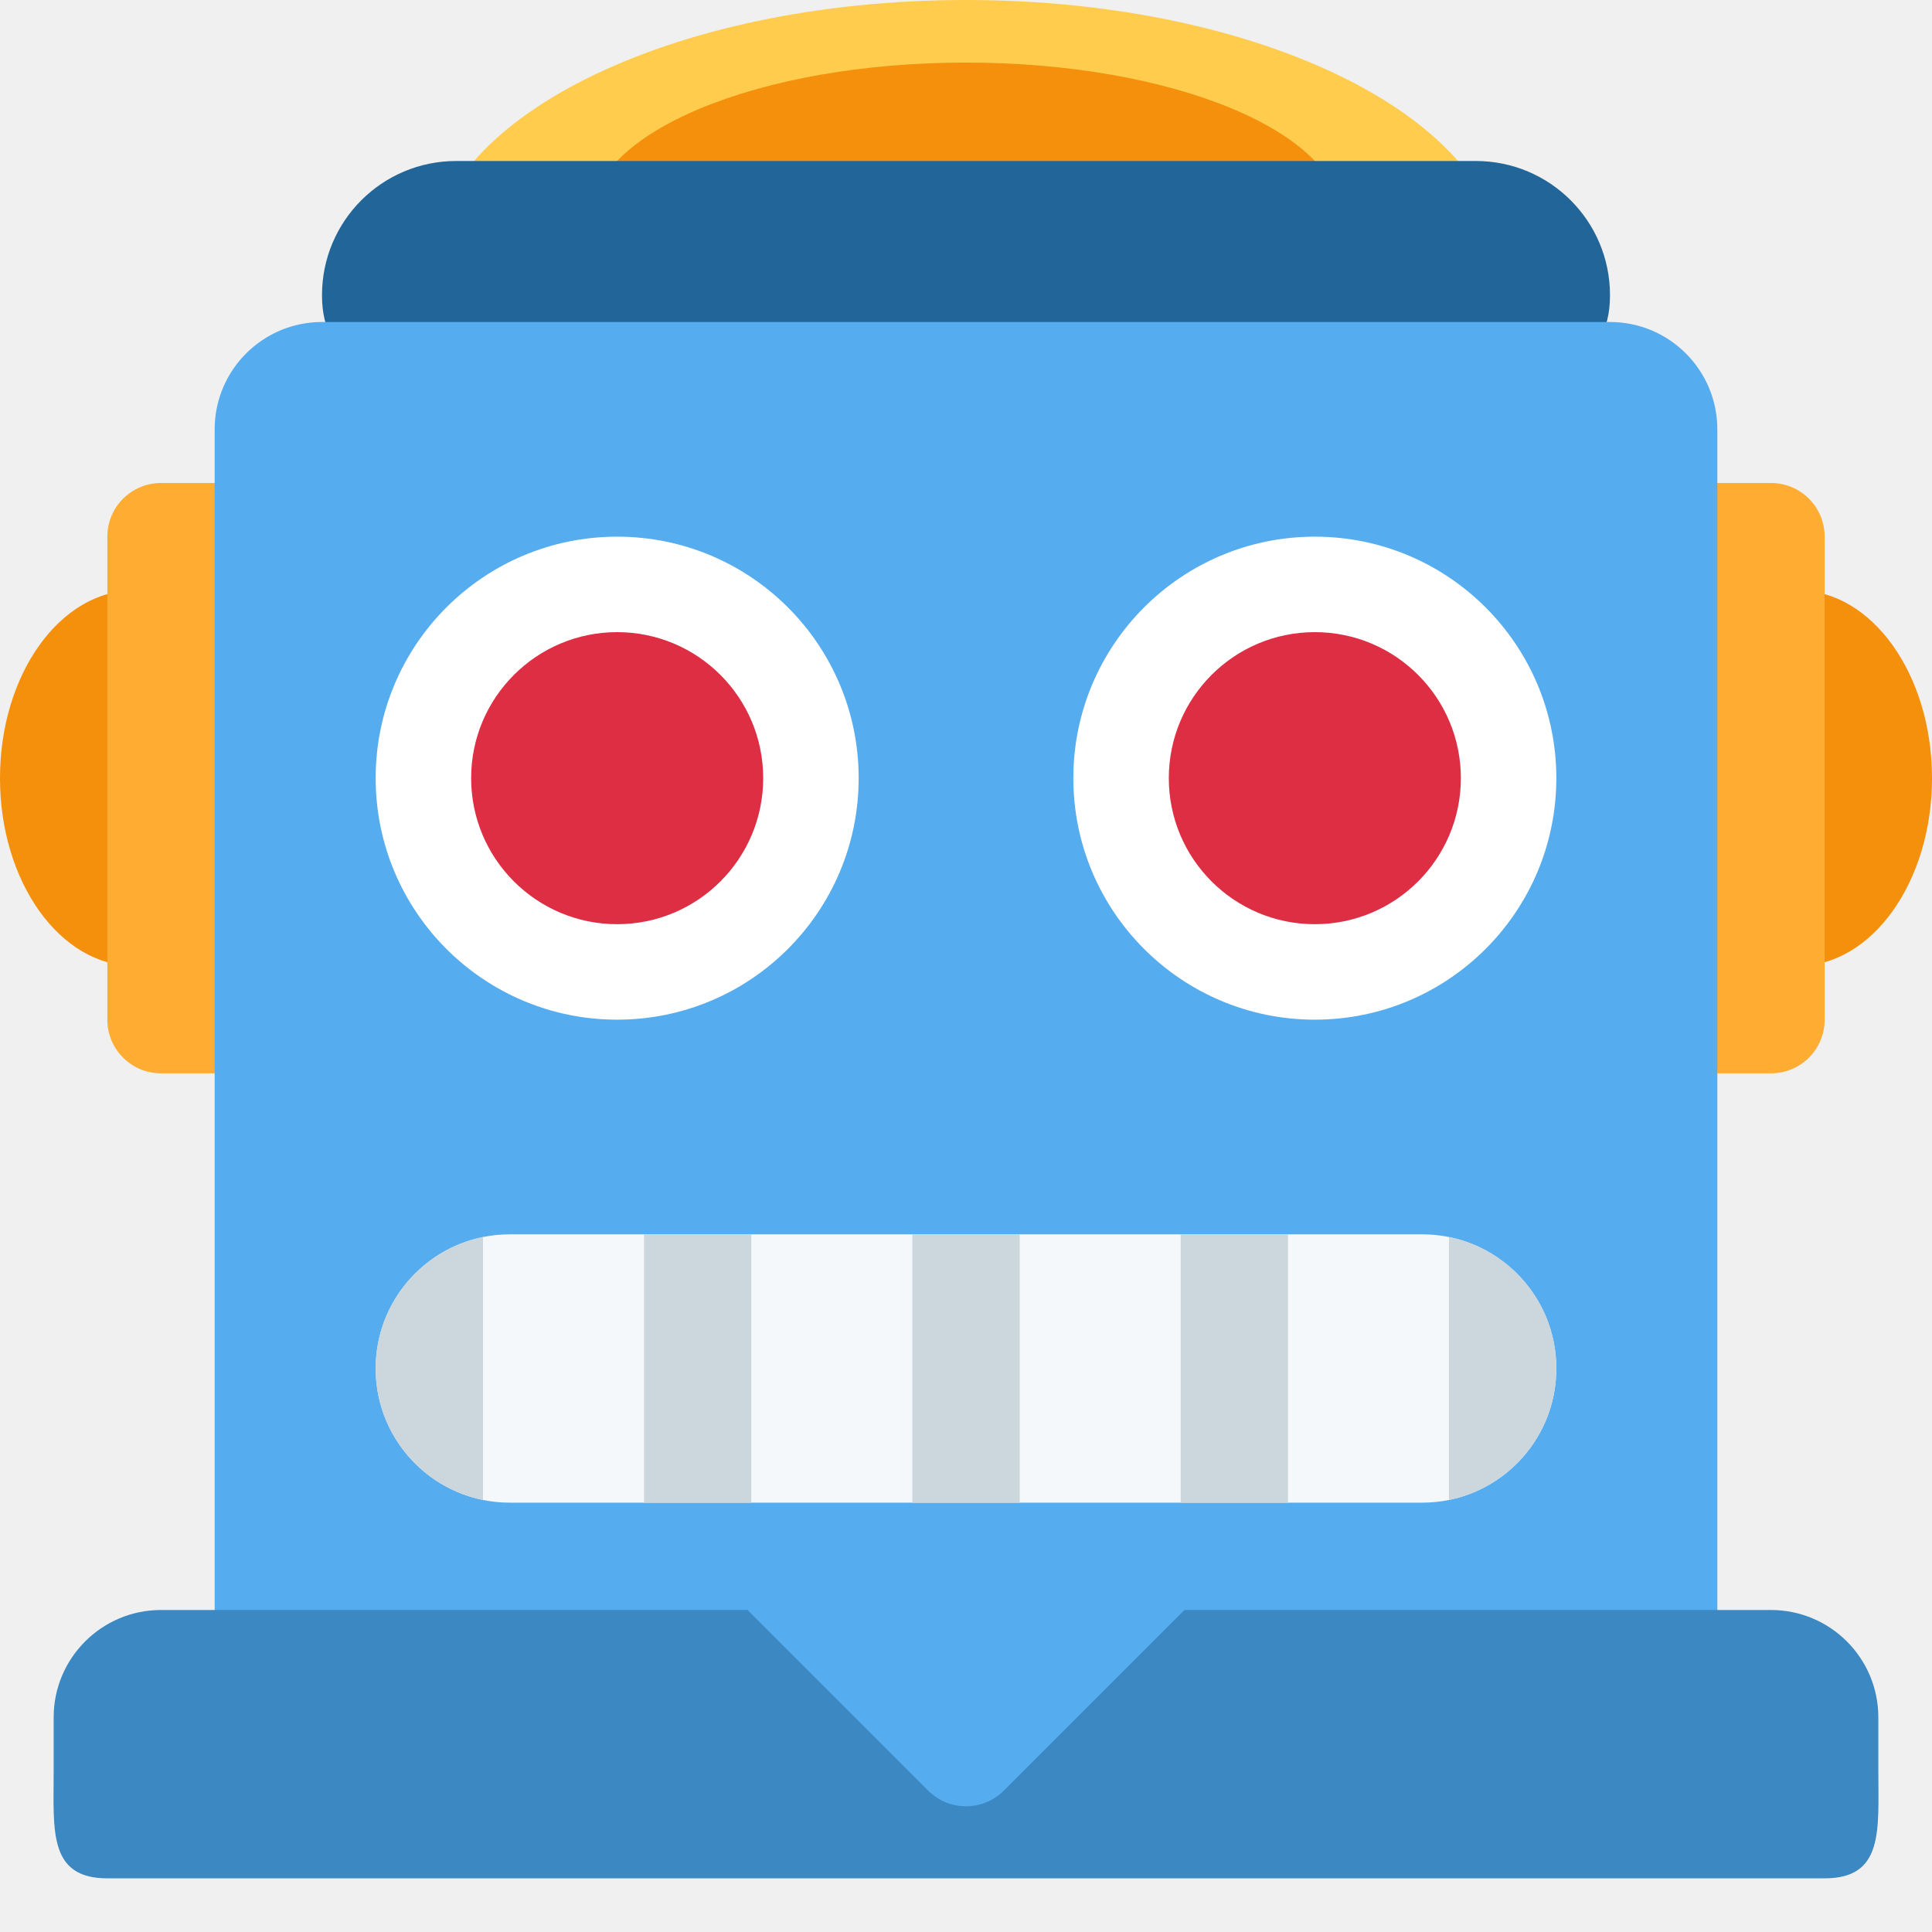
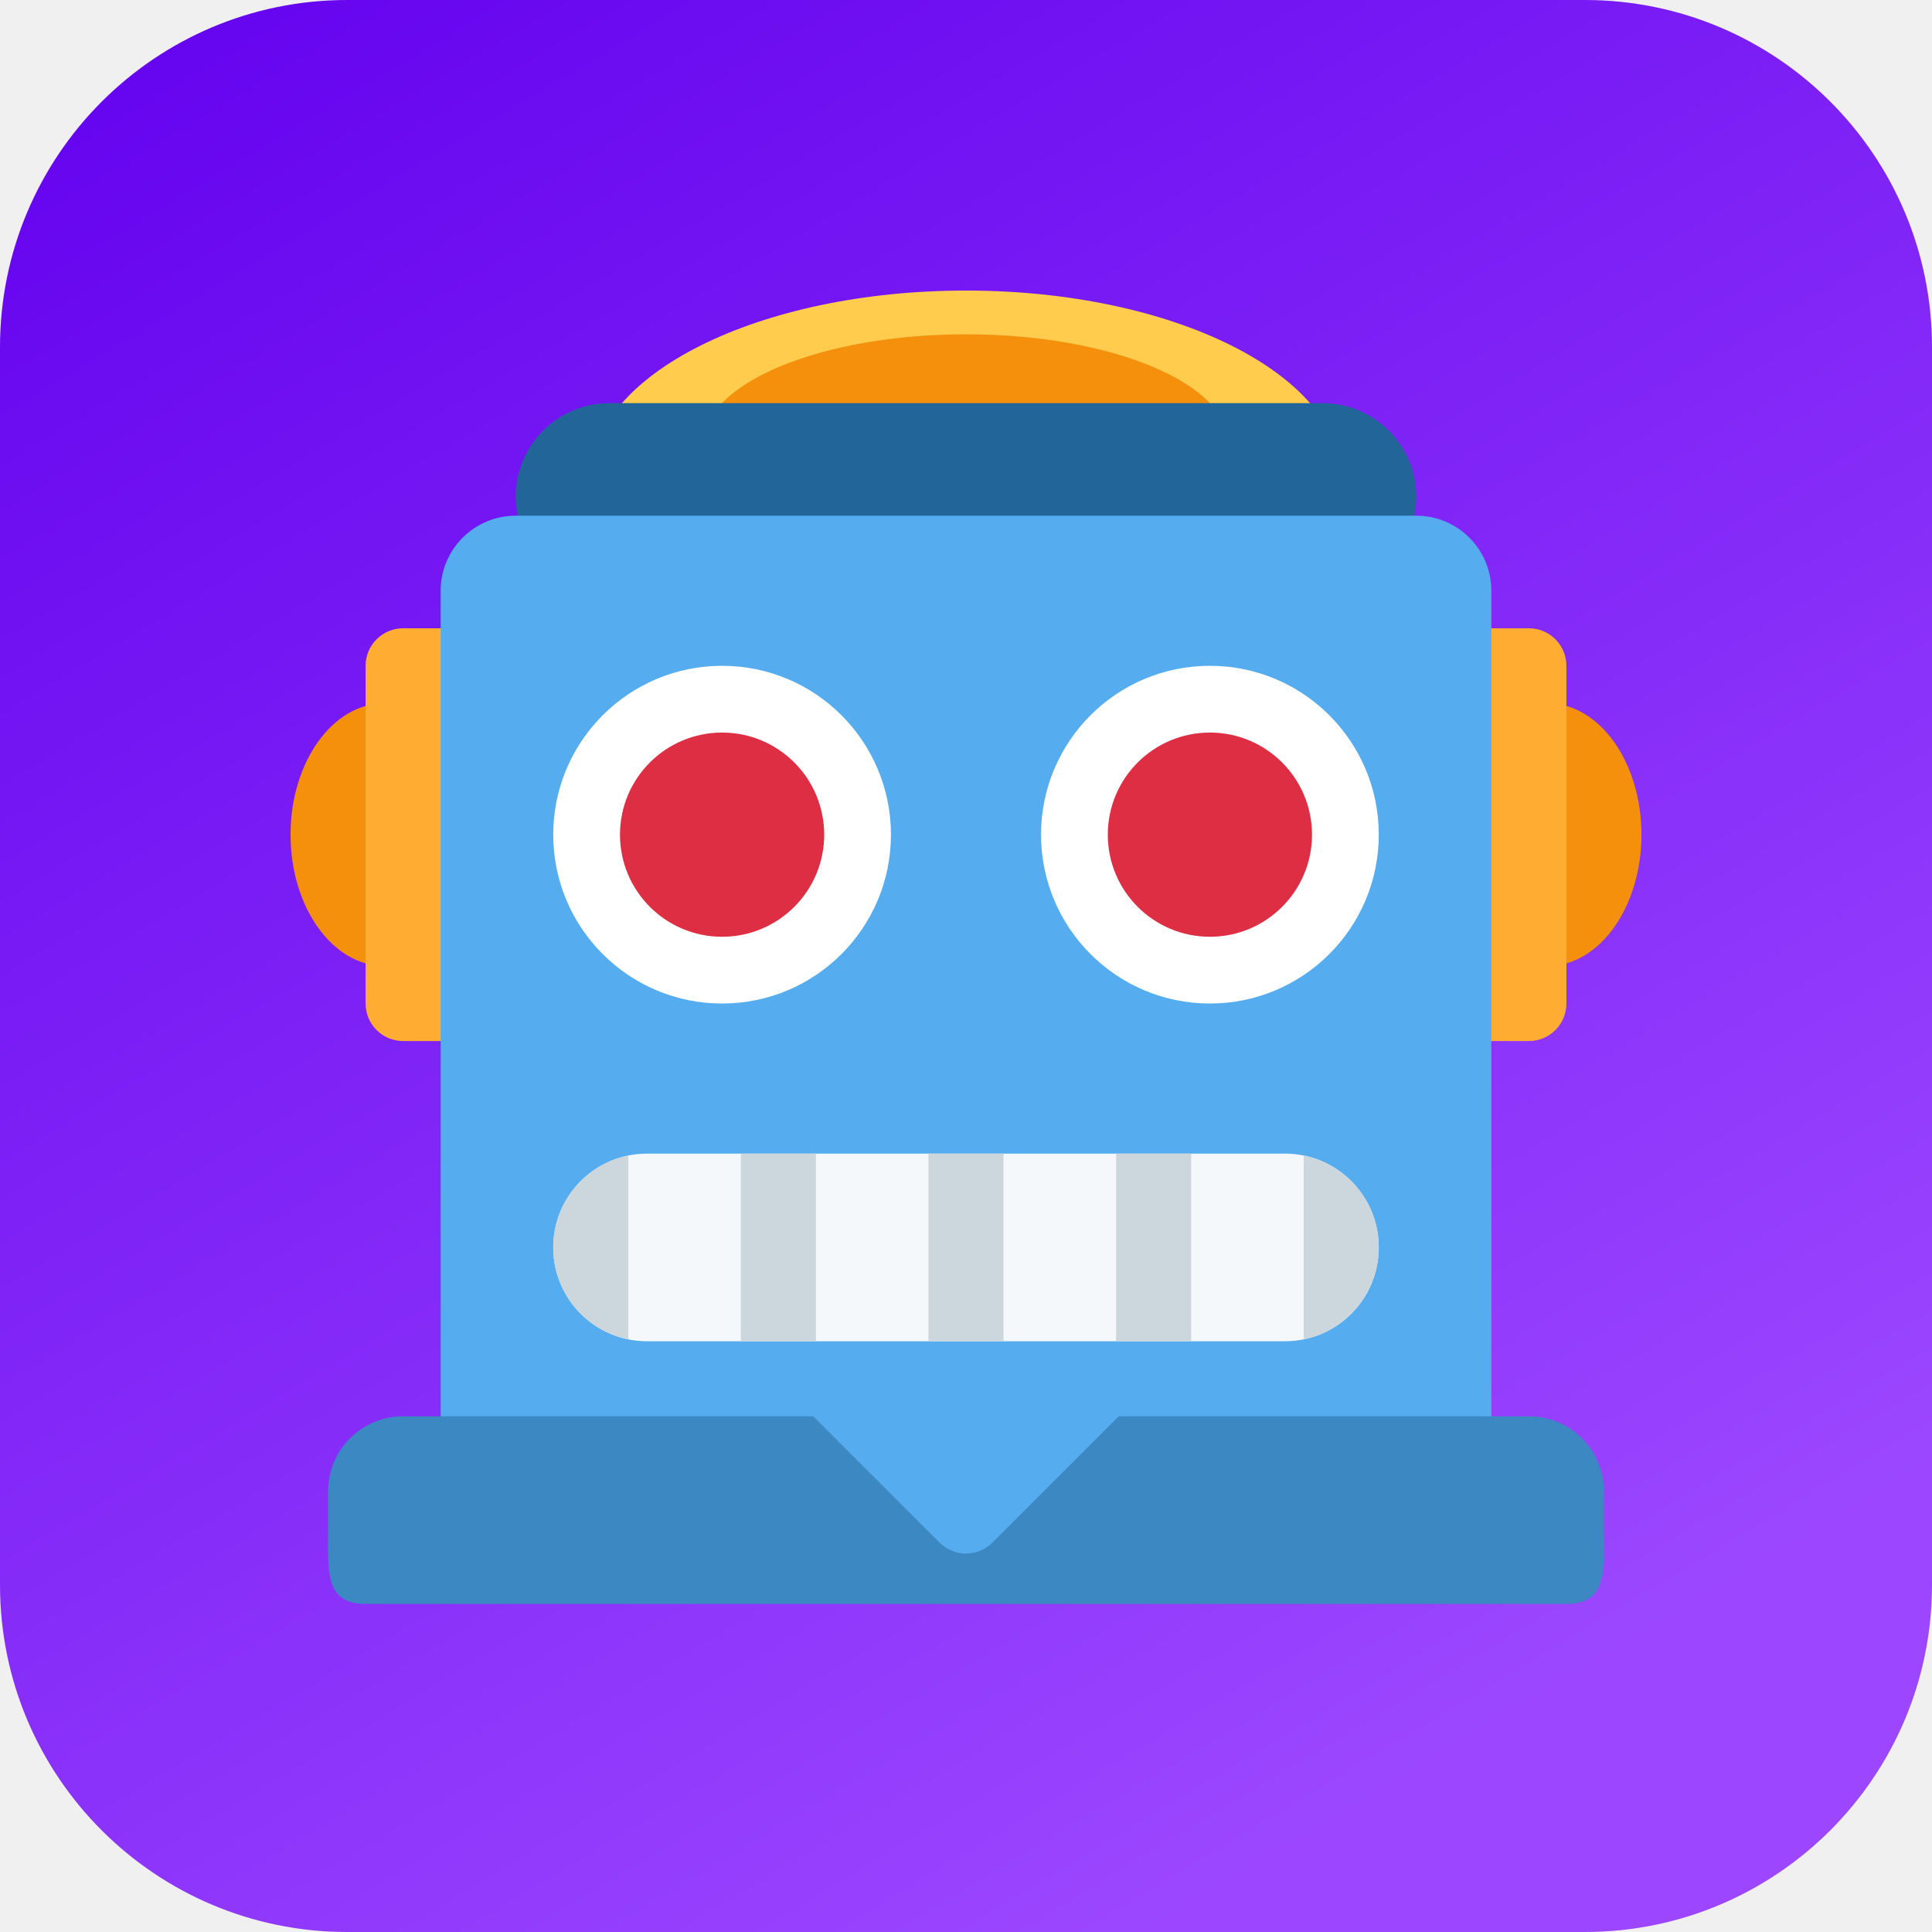
- <svg xmlns="http://www.w3.org/2000/svg" viewBox="0 0 36 36">
-   <ellipse fill="#F4900C" cx="33.5" cy="14.5" rx="2.5" ry="3.5" />
-   <ellipse fill="#F4900C" cx="2.5" cy="14.5" rx="2.5" ry="3.5" />
-   <path fill="#FFAC33" d="M34 19c0 .553-.447 1-1 1h-3c-.553 0-1-.447-1-1v-9c0-.552.447-1 1-1h3c.553 0 1 .448 1 1v9zM7 19c0 .553-.448 1-1 1H3c-.552 0-1-.447-1-1v-9c0-.552.448-1 1-1h3c.552 0 1 .448 1 1v9z" />
-   <path fill="#FFCC4D" d="M28 5c0 2.761-4.478 4-10 4C12.477 9 8 7.761 8 5s4.477-5 10-5c5.522 0 10 2.239 10 5z" />
-   <path fill="#F4900C" d="M25 4.083C25 5.694 21.865 7 18 7c-3.866 0-7-1.306-7-2.917 0-1.611 3.134-2.917 7-2.917 3.865 0 7 1.306 7 2.917z" />
-   <path fill="#269" d="M30 5.5C30 6.881 28.881 7 27.5 7h-19C7.119 7 6 6.881 6 5.5S7.119 3 8.5 3h19C28.881 3 30 4.119 30 5.5z" />
-   <path fill="#55ACEE" d="M30 6H6c-1.104 0-2 .896-2 2v26h28V8c0-1.104-.896-2-2-2z" />
-   <path fill="#3B88C3" d="M35 33v-1c0-1.104-.896-2-2-2H22.071l-3.364 3.364c-.391.391-1.023.391-1.414 0L13.929 30H3c-1.104 0-2 .896-2 2v1c0 1.104-.104 2 1 2h32c1.104 0 1-.896 1-2z" />
-   <circle fill="#FFF" cx="24.5" cy="14.5" r="4.5" />
-   <circle fill="#DD2E44" cx="24.5" cy="14.5" r="2.721" />
-   <circle fill="#FFF" cx="11.5" cy="14.5" r="4.5" />
-   <path fill="#F5F8FA" d="M29 25.5c0 1.381-1.119 2.5-2.5 2.5h-17C8.119 28 7 26.881 7 25.5S8.119 23 9.5 23h17c1.381 0 2.5 1.119 2.5 2.5z" />
-   <path fill="#CCD6DD" d="M17 23h2v5h-2zm-5 0h2v5h-2zm10 0h2v5h-2zM7 25.5c0 1.21.859 2.218 2 2.45v-4.9c-1.141.232-2 1.24-2 2.45zm20-2.45v4.899c1.141-.232 2-1.24 2-2.45s-.859-2.217-2-2.449z" />
-   <circle fill="#DD2E44" cx="11.5" cy="14.5" r="2.721" />
+ <svg xmlns="http://www.w3.org/2000/svg" viewBox="0 0 512 512">
+   <defs>
+     <linearGradient id="bg" x1="0" y1="0" x2="0.6" y2="1">
+       <stop offset="0" stop-color="#6200ee" />
+       <stop offset="1" stop-color="#9c47ff" />
+     </linearGradient>
+   </defs>
+   <rect width="512" height="512" rx="92" fill="url(#bg)" />
+   <svg x="77" y="77" width="358" height="358" viewBox="0 0 36 36">
+     <ellipse fill="#F4900C" cx="33.5" cy="14.5" rx="2.5" ry="3.5" />
+     <ellipse fill="#F4900C" cx="2.5" cy="14.5" rx="2.5" ry="3.5" />
+     <path fill="#FFAC33" d="M34 19c0 .553-.447 1-1 1h-3c-.553 0-1-.447-1-1v-9c0-.552.447-1 1-1h3c.553 0 1 .448 1 1v9zM7 19c0 .553-.448 1-1 1H3c-.552 0-1-.447-1-1v-9c0-.552.448-1 1-1h3c.552 0 1 .448 1 1v9z" />
+     <path fill="#FFCC4D" d="M28 5c0 2.761-4.478 4-10 4C12.477 9 8 7.761 8 5s4.477-5 10-5c5.522 0 10 2.239 10 5z" />
+     <path fill="#F4900C" d="M25 4.083C25 5.694 21.865 7 18 7c-3.866 0-7-1.306-7-2.917 0-1.611 3.134-2.917 7-2.917 3.865 0 7 1.306 7 2.917z" />
+     <path fill="#269" d="M30 5.5C30 6.881 28.881 7 27.5 7h-19C7.119 7 6 6.881 6 5.5S7.119 3 8.5 3h19C28.881 3 30 4.119 30 5.5z" />
+     <path fill="#55ACEE" d="M30 6H6c-1.104 0-2 .896-2 2v26h28V8c0-1.104-.896-2-2-2z" />
+     <path fill="#3B88C3" d="M35 33v-1c0-1.104-.896-2-2-2H22.071l-3.364 3.364c-.391.391-1.023.391-1.414 0L13.929 30H3c-1.104 0-2 .896-2 2v1c0 1.104-.104 2 1 2h32c1.104 0 1-.896 1-2z" />
+     <circle fill="#FFF" cx="24.5" cy="14.5" r="4.5" />
+     <circle fill="#DD2E44" cx="24.5" cy="14.5" r="2.721" />
+     <circle fill="#FFF" cx="11.5" cy="14.5" r="4.5" />
+     <path fill="#F5F8FA" d="M29 25.5c0 1.381-1.119 2.5-2.5 2.5h-17C8.119 28 7 26.881 7 25.5S8.119 23 9.5 23h17c1.381 0 2.5 1.119 2.5 2.5z" />
+     <path fill="#CCD6DD" d="M17 23h2v5h-2zm-5 0h2v5h-2zm10 0h2v5h-2zM7 25.5c0 1.21.859 2.218 2 2.45v-4.9c-1.141.232-2 1.24-2 2.45zm20-2.45v4.899c1.141-.232 2-1.24 2-2.45s-.859-2.217-2-2.449z" />
+     <circle fill="#DD2E44" cx="11.5" cy="14.5" r="2.721" />
+   </svg>
</svg>
